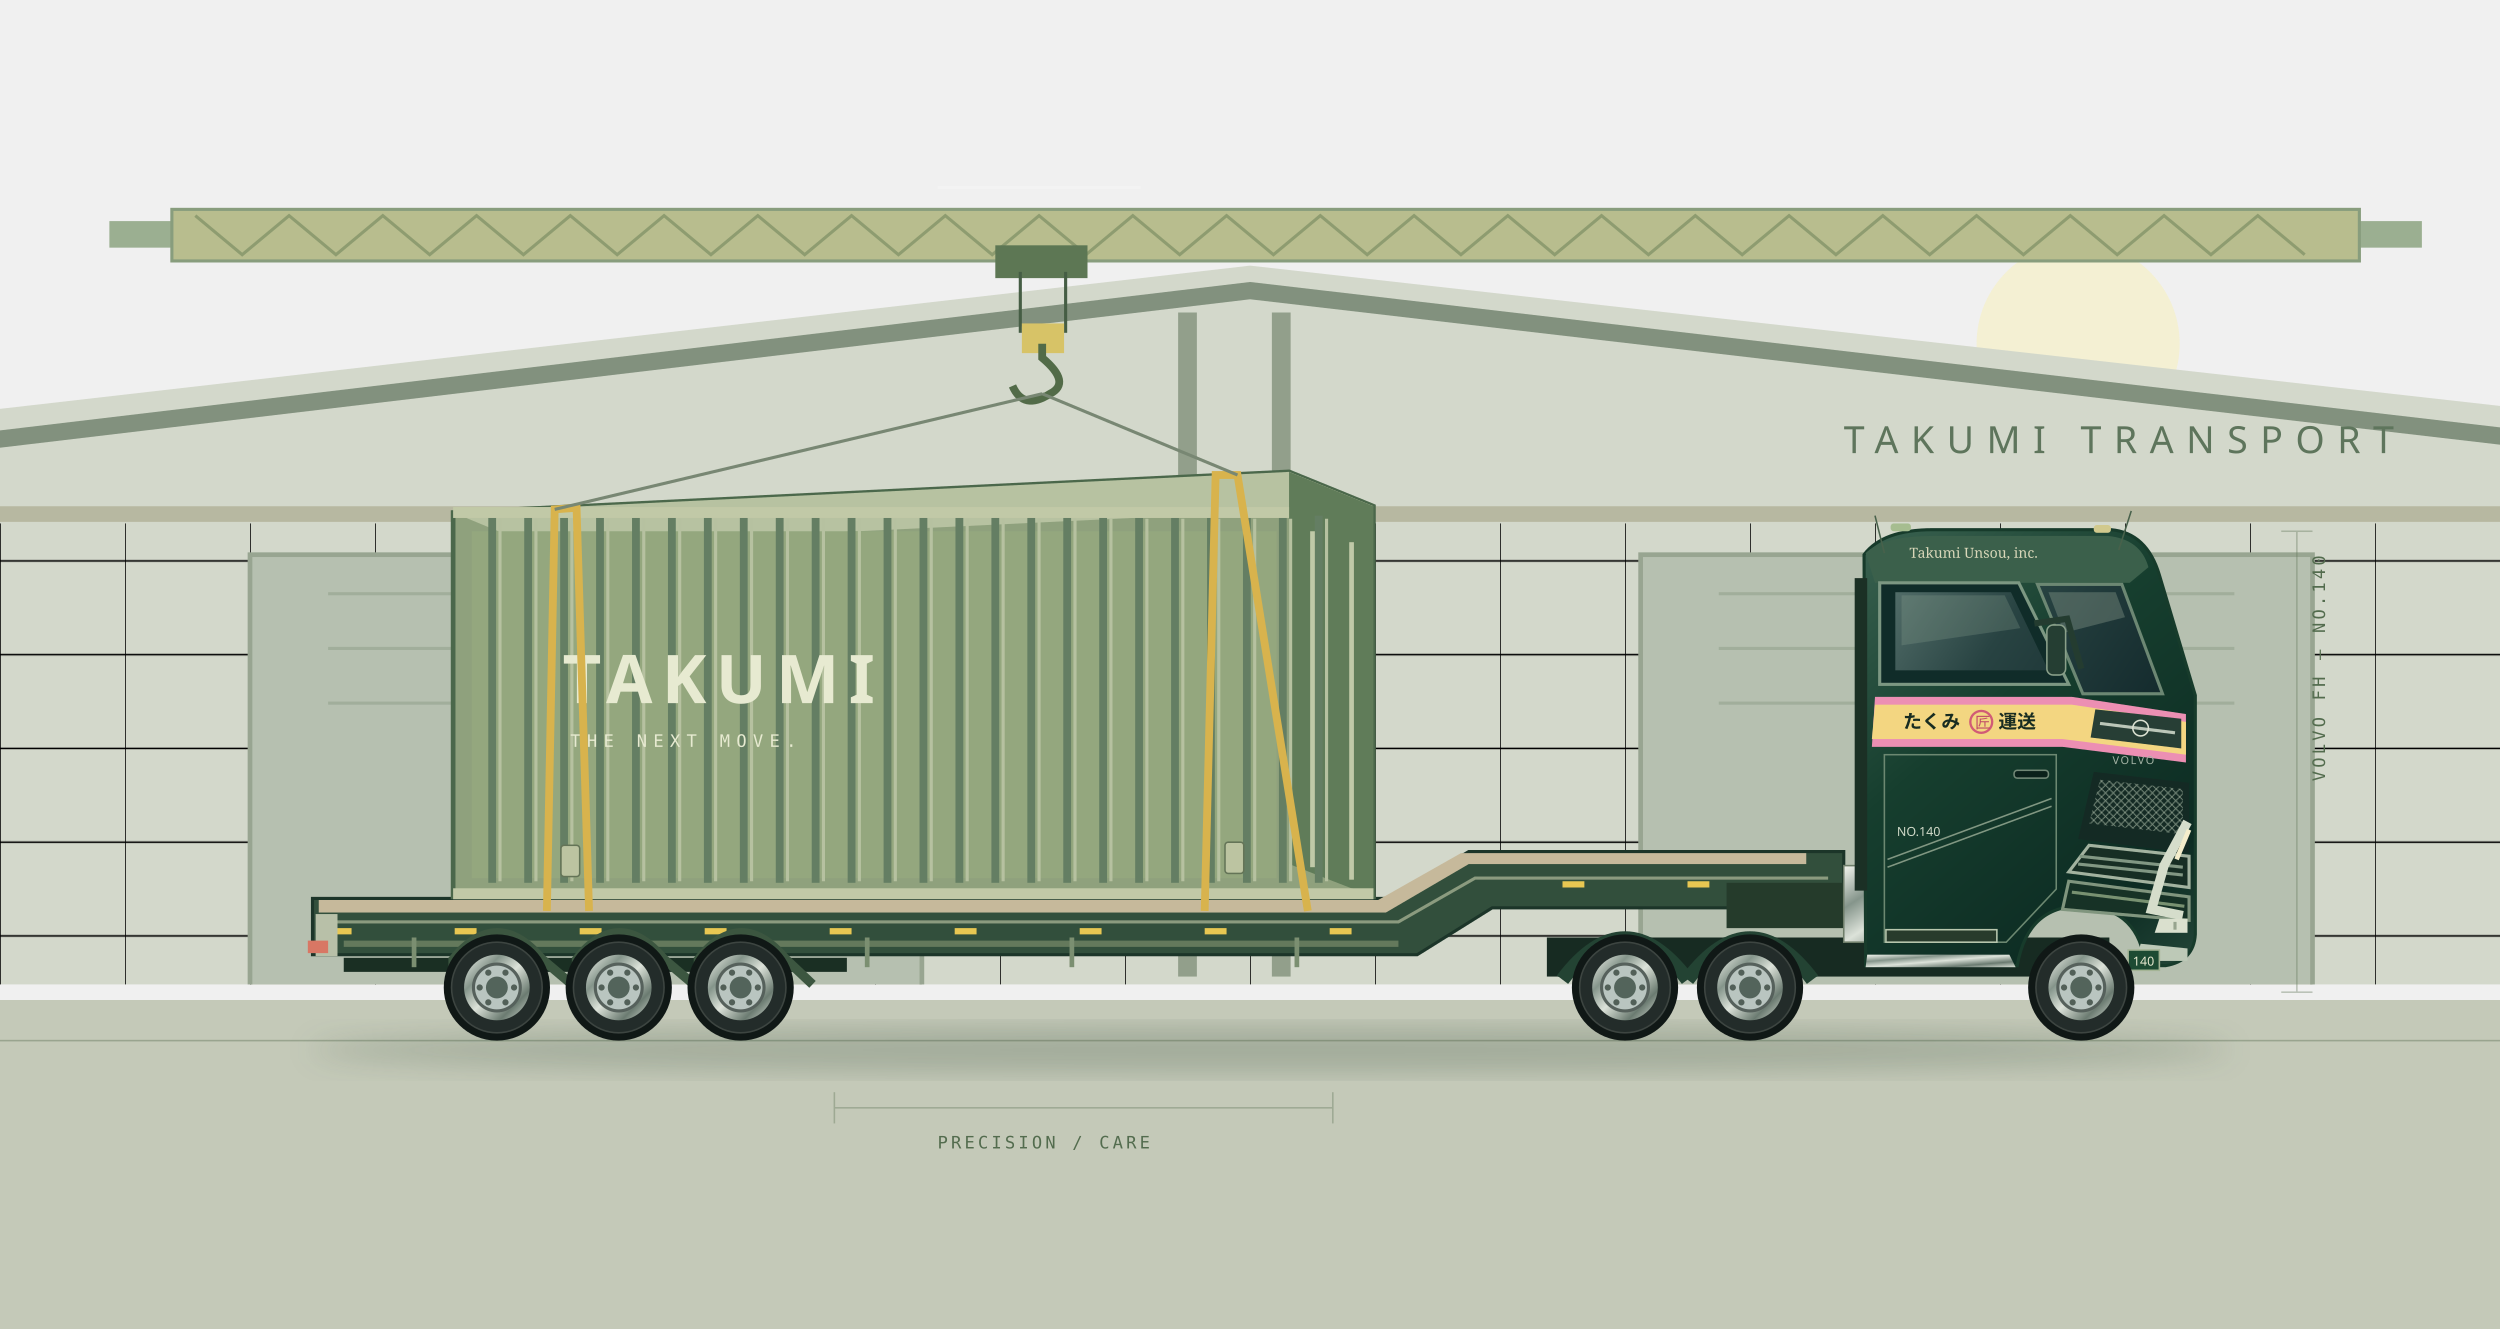
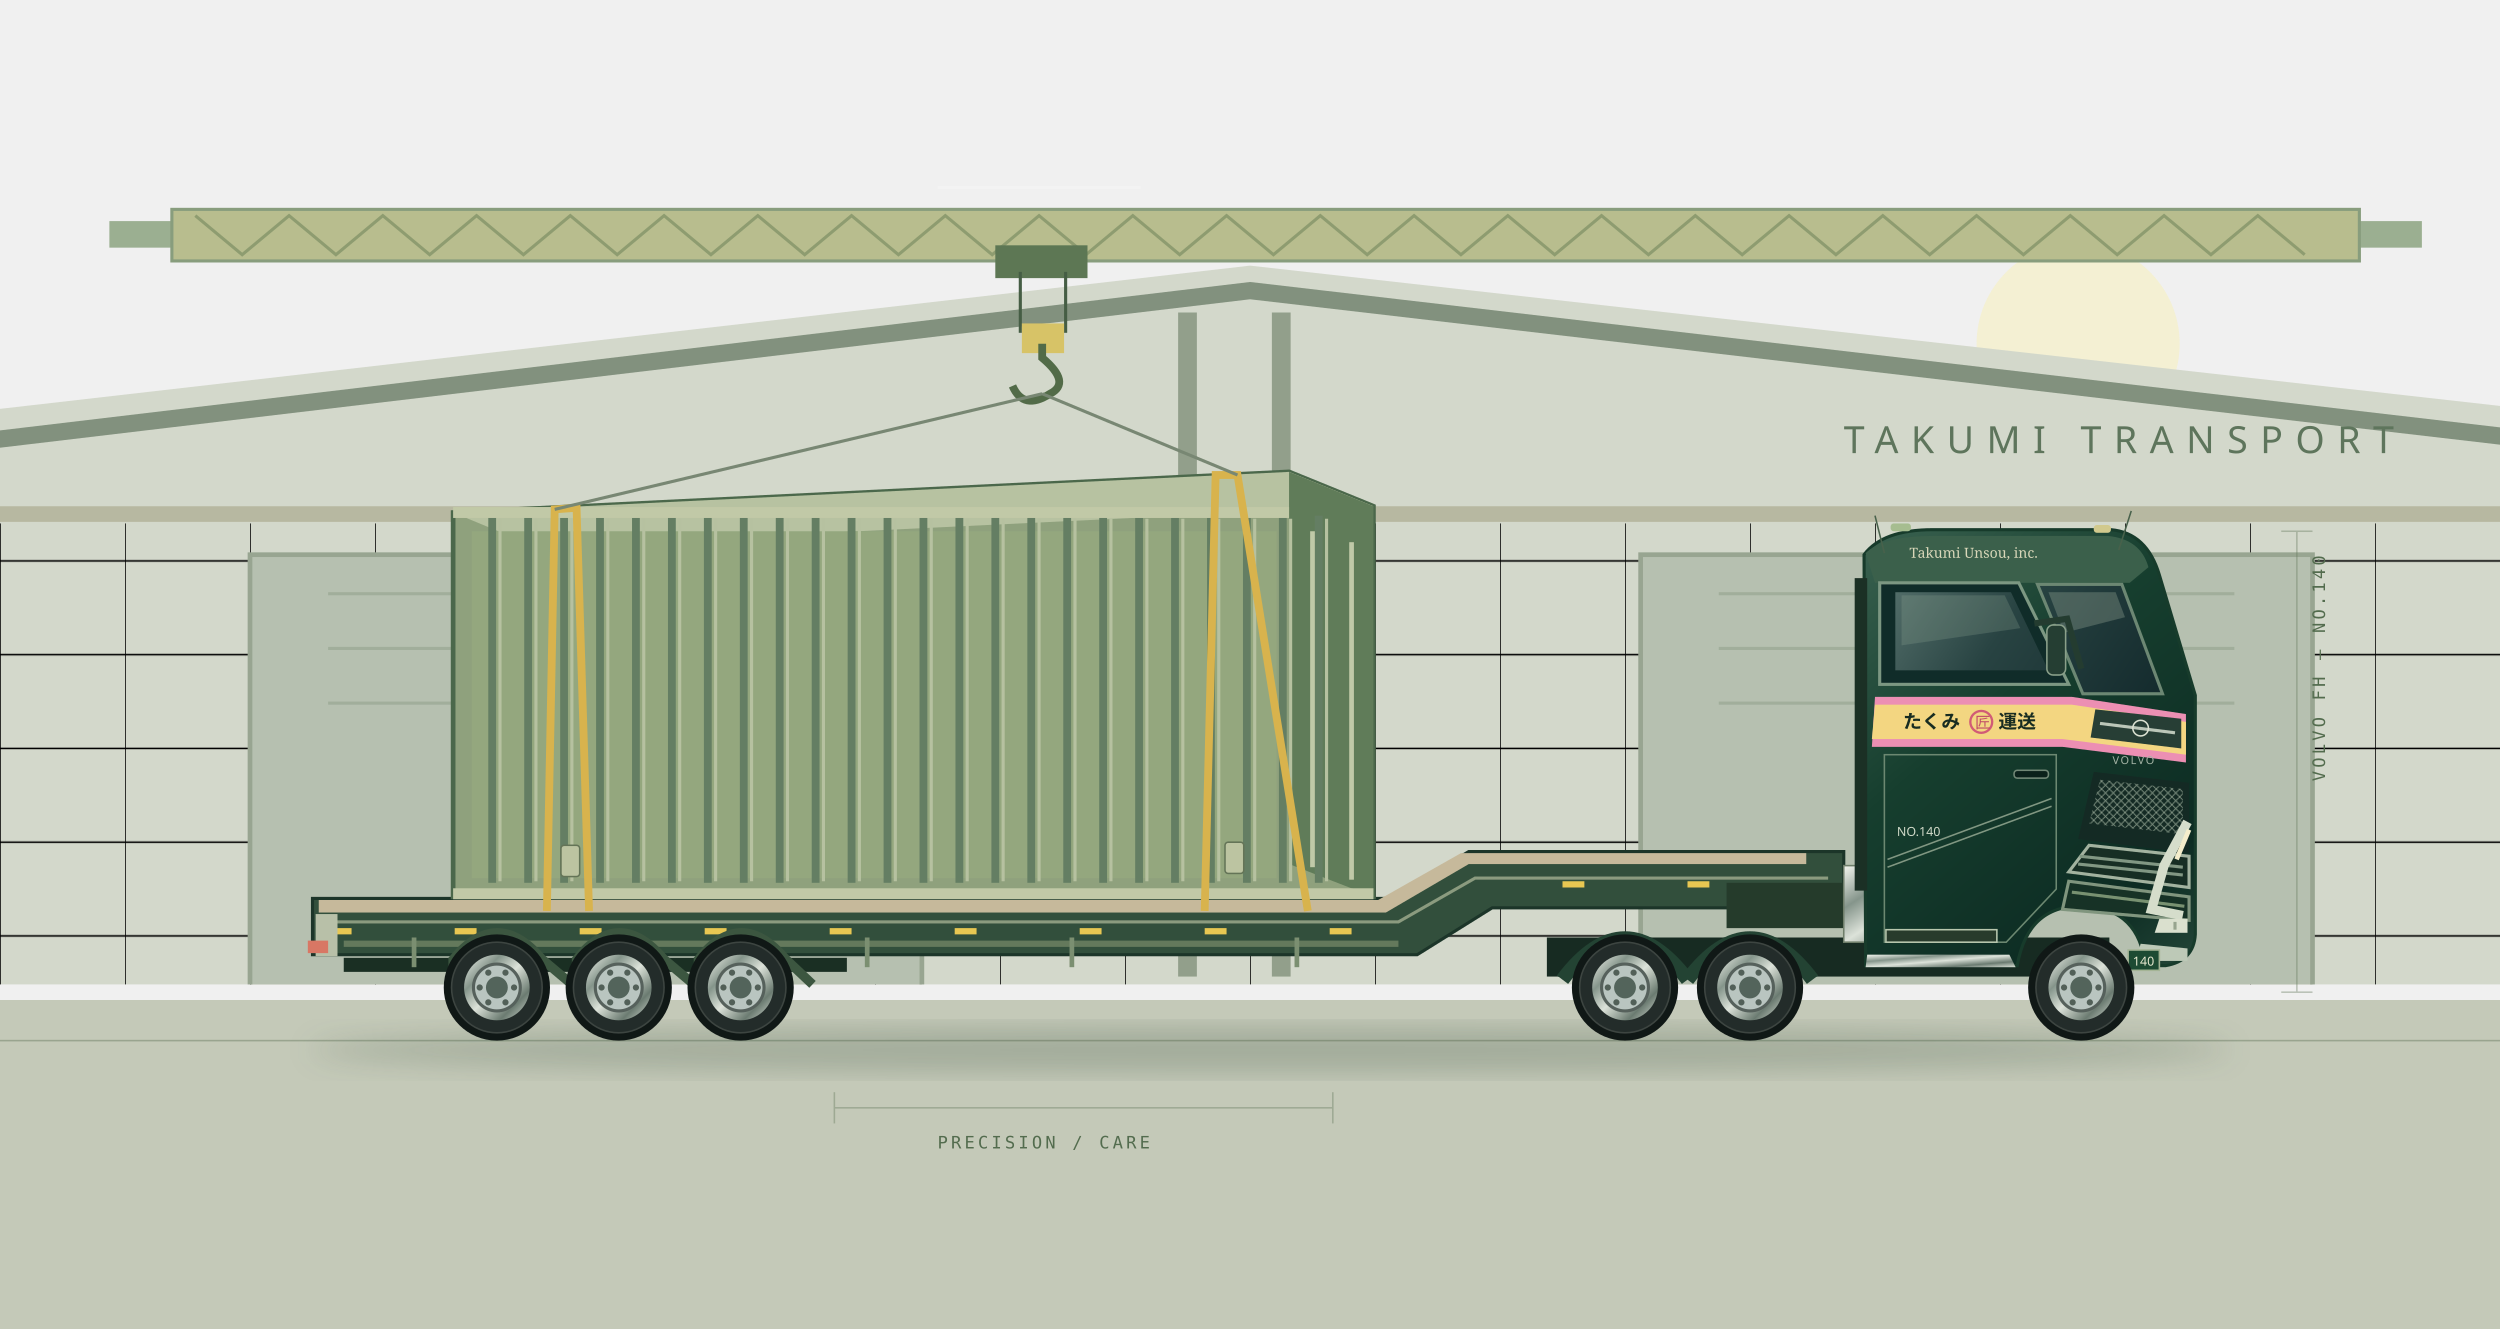
<svg xmlns="http://www.w3.org/2000/svg" viewBox="0 0 1600 850" fill="none" aria-labelledby="sceneTitle sceneDesc" role="img">
  <defs>
    <linearGradient id="paint" x1="1180" y1="340" x2="1420" y2="620" gradientUnits="userSpaceOnUse">
      <stop stop-color="#3c6452" />
      <stop offset=".4" stop-color="#163e2e" />
      <stop offset=".8" stop-color="#0d2c23" />
      <stop offset="1" stop-color="#284b3c" />
    </linearGradient>
    <linearGradient id="paintSide" x1="0" y1="0" x2="0" y2="1">
      <stop stop-color="#426955" />
      <stop offset=".24" stop-color="#214a36" />
      <stop offset="1" stop-color="#0e2b23" />
    </linearGradient>
    <linearGradient id="glass" x1="1200" y1="370" x2="1380" y2="490" gradientUnits="userSpaceOnUse">
      <stop stop-color="#5a7570" />
      <stop offset=".4" stop-color="#284342" />
      <stop offset="1" stop-color="#102629" />
    </linearGradient>
    <linearGradient id="chrome" x1="0" y1="0" x2="1" y2="1">
      <stop stop-color="#f3f5ee" />
      <stop offset=".28" stop-color="#85958b" />
      <stop offset=".5" stop-color="#dce2d9" />
      <stop offset=".77" stop-color="#6b7b71" />
      <stop offset="1" stop-color="#d7ddd4" />
    </linearGradient>
    <linearGradient id="box" x1="0" y1="0" x2="1" y2="1">
      <stop stop-color="#b7c2b7" />
      <stop offset="1" stop-color="#6b7c70" />
    </linearGradient>
    <pattern id="mesh" width="5" height="5" patternUnits="userSpaceOnUse">
      <path d="M0 0L5 5M5 0L0 5" stroke="#7c8f7f" stroke-width=".6" />
    </pattern>
    <pattern id="warehouseLines" width="80" height="60" patternUnits="userSpaceOnUse">
      <path d="M0 0V60M0 59H80" stroke="currentColor" stroke-width="1" />
    </pattern>
    <filter id="soft">
      <feGaussianBlur stdDeviation="9" />
    </filter>
    <symbol id="tree" viewBox="0 0 70 100">
      <path d="M35 0L3 63H19L0 85H70L51 63H67Z" fill="currentColor" />
      <path d="M32 80H38V100H32Z" fill="currentColor" />
    </symbol>
  </defs>
  <g id="sky" opacity=".6">
    <circle cx="1330" cy="220" r="65" fill="#f6f0c0" />
    <path d="M250 240H440M1030 160H1160M600 120H730" stroke="#fff" stroke-width="2" opacity=".3" />
  </g>
  <g id="landscape" opacity="0">
    <g id="far-mountains" fill="#6e8c77">
      <path d="M-800 610L-590 420L-400 520L-100 280L170 470L420 330L770 560L990 390L1280 500L1540 290L1830 510L2130 340L2500 600V760H-800Z" />
    </g>
    <g id="near-mountains" fill="#42694f">
      <path d="M-500 640L-200 500L80 620L300 470L590 620L800 480L1150 640L1420 500L1700 640L1950 440L2300 610V760H-500Z" />
    </g>
    <g id="trees" color="#2c4d38">
      <use href="#tree" x="-600" y="490" width="60" height="130" />
      <use href="#tree" x="-518" y="506" width="72" height="142" />
      <use href="#tree" x="-436" y="522" width="84" height="154" />
      <use href="#tree" x="-354" y="538" width="60" height="130" />
      <use href="#tree" x="-272" y="490" width="72" height="142" />
      <use href="#tree" x="-190" y="506" width="84" height="154" />
      <use href="#tree" x="-108" y="522" width="60" height="130" />
      <use href="#tree" x="-26" y="538" width="72" height="142" />
      <use href="#tree" x="56" y="490" width="84" height="154" />
      <use href="#tree" x="138" y="506" width="60" height="130" />
      <use href="#tree" x="220" y="522" width="72" height="142" />
      <use href="#tree" x="302" y="538" width="84" height="154" />
      <use href="#tree" x="384" y="490" width="60" height="130" />
      <use href="#tree" x="466" y="506" width="72" height="142" />
      <use href="#tree" x="548" y="522" width="84" height="154" />
      <use href="#tree" x="630" y="538" width="60" height="130" />
      <use href="#tree" x="712" y="490" width="72" height="142" />
      <use href="#tree" x="794" y="506" width="84" height="154" />
      <use href="#tree" x="876" y="522" width="60" height="130" />
      <use href="#tree" x="958" y="538" width="72" height="142" />
      <use href="#tree" x="1040" y="490" width="84" height="154" />
      <use href="#tree" x="1122" y="506" width="60" height="130" />
      <use href="#tree" x="1204" y="522" width="72" height="142" />
      <use href="#tree" x="1286" y="538" width="84" height="154" />
      <use href="#tree" x="1368" y="490" width="60" height="130" />
      <use href="#tree" x="1450" y="506" width="72" height="142" />
      <use href="#tree" x="1532" y="522" width="84" height="154" />
      <use href="#tree" x="1614" y="538" width="60" height="130" />
      <use href="#tree" x="1696" y="490" width="72" height="142" />
      <use href="#tree" x="1778" y="506" width="84" height="154" />
      <use href="#tree" x="1860" y="522" width="60" height="130" />
      <use href="#tree" x="1942" y="538" width="72" height="142" />
      <use href="#tree" x="2024" y="490" width="84" height="154" />
      <use href="#tree" x="2106" y="506" width="60" height="130" />
      <use href="#tree" x="2188" y="522" width="72" height="142" />
      <use href="#tree" x="2270" y="538" width="84" height="154" />
    </g>
    <g id="bridge" stroke="#6e8171" stroke-width="7" opacity=".6">
      <path d="M-300 685H2100M-300 735H2100M-200 685V850M50 685V850M300 685V850M550 685V850M800 685V850M1050 685V850M1300 685V850M1550 685V850M1800 685V850" />
    </g>
  </g>
  <g id="warehouse" color="#a5b0a1">
    <path d="M-160 630V280L800 170L1780 280V630" fill="#d3d8cb" />
    <path d="M-160 300L800 186L1780 300" stroke="#82917e" stroke-width="11" />
    <path d="M0 335H1600V630H0Z" fill="url(#warehouseLines)" />
    <path d="M160 630V355H590V630M1050 630V355H1480V630" fill="#b6c0b0" stroke="#98a591" stroke-width="3" />
    <path d="M210 380H540M210 415H540M210 450H540M1100 380H1430M1100 415H1430M1100 450H1430" stroke="#a1ae9b" stroke-width="2" />
    <path d="M760 200V625M820 200V625" stroke="#929f8b" stroke-width="12" />
    <path d="M0 329H1600" stroke="#b7b8a1" stroke-width="10" />
    <text x="1180" y="290" fill="#5e755c" font-size="24" letter-spacing="8" font-family="sans-serif">TAKUMI TRANSPORT</text>
    <path d="M755 340L820 405M755 405L820 470M755 470L820 535M755 535L820 600" stroke="#dcc87d" stroke-width="12" />
  </g>
  <g id="destination" opacity="0">
    <path d="M-100 640V330L450 240L1000 330V640Z" fill="#a8b7a2" />
    <path d="M-100 350L450 260L1000 350" stroke="#738b72" stroke-width="12" />
    <path d="M130 640V370H540V640" fill="#72876e" />
    <path d="M155 390H515M155 425H515M155 460H515" stroke="#899b81" />
    <path d="M1070 640V430H1490V640Z" fill="#bdc6af" />
    <path d="M1110 480H1450M1110 520H1450" stroke="#819477" stroke-width="20" />
    <text x="140" y="330" font-size="26" fill="#496147" letter-spacing="7" font-family="sans-serif">THE NEXT SITE</text>
  </g>
  <path id="ground" d="M-2000 640H4000V1850H-2000Z" fill="#c4c9b8" />
  <path id="road" d="M-2000 670H4000V1850H-2000Z" fill="#777e6e" opacity="0" />
  <g id="road-markings" opacity="0" stroke="#d8dac3" stroke-width="5" stroke-dasharray="110 100">
    <path d="M-1000 755H3000" />
  </g>
  <path d="M0 666H1600" stroke="#99a48f" />
  <g id="vehicle-camera">
    <g id="truck" transform="translate(0 0)">
      <ellipse cx="813" cy="672" rx="615" ry="16" fill="#233d2b" opacity=".2" filter="url(#soft)" />
      <path d="M200 575H890L940 545H1180V581H955L907 611H200Z" fill="#324f3c" stroke="#1c3529" stroke-width="2" />
      <path d="M204 576H882L935 546H1156V553H940L887 584H204Z" fill="#c6b99b" />
      <path d="M212 590H895L944 562H1170" stroke="#8b9b7f" stroke-width="2" />
      <path d="M220 604H895" stroke="#64795c" stroke-width="4" />
      <path d="M220 613H542V622H220Z" fill="#1a2f23" />
      <path d="M265 600V619M555 600V619M686 600V619M830 600V619" stroke="#7b8f71" stroke-width="3" />
      <path d="M211 596H225M291 596H305M371 596H385M451 596H465M531 596H545M611 596H625M691 596H705M771 596H785M851 596H865M1000 566H1014M1080 566H1094" stroke="#e8c752" stroke-width="4" />
      <path d="M202 585H216V612H202" fill="#b8c0a8" />
      <path d="M197 602H210V610H197" fill="#d87764" />
      <path d="M290 628V614Q318 580 347 614L366 630M369 628V614Q396 580 425 614L444 630M447 628V614Q474 580 503 614L520 630" stroke="#3c5640" stroke-width="6" />
      <path d="M990 600H1350V625H990Z" fill="#172b22" />
      <path d="M1000 627Q1040 574 1080 627M1080 627Q1120 574 1160 627" stroke="#234333" stroke-width="9" />
      <path d="M1105 565H1185V594H1105Z" fill="#253b2b" />
      <path d="M1180 554H1255V603H1180Z" fill="url(#chrome)" stroke="#6f7e6a" />
      <path d="M1195 556V600M1240 556V600" stroke="#516355" stroke-width="4" />
      <path d="M1193 355Q1205 339 1237 339H1351Q1374 341 1382 368L1405 445V598Q1404 615 1386 618H1373Q1369 582 1335 580Q1298 578 1291 618H1194Z" fill="url(#paint)" stroke="#173b2b" stroke-width="2" />
      <path d="M1194 354Q1205 343 1238 343H1349Q1370 345 1375 363L1363 373H1200Z" fill="#3b604b" />
      <path d="M1203 373H1292L1324 438H1203Z" fill="#102c29" stroke="#7c9782" stroke-width="2" />
      <path d="M1213 379H1287L1311 429H1213Z" fill="url(#glass)" />
      <path d="M1217 381H1283L1293 402L1217 413Z" fill="#8fa695" opacity=".25" />
      <path d="M1304 374H1358L1384 444H1333Z" fill="url(#glass)" stroke="#6c8773" stroke-width="2" />
      <path d="M1311 379H1354L1360 395L1321 405Z" fill="#c7d4bb" opacity=".24" />
      <path d="M1200 446H1326L1399 457V488L1320 478H1198Z" fill="#ec8fb3" />
      <path d="M1200 451H1326L1399 462V483L1320 473H1198Z" fill="#f3d681" />
      <text x="1218" y="466" font-family="sans-serif" font-weight="900" font-size="12" fill="#182c21">たくみ</text>
      <circle cx="1268" cy="462" r="7" stroke="#d15b76" stroke-width="1.5" />
      <text x="1264" y="466" font-family="sans-serif" font-size="10" fill="#c04b66">匠</text>
      <text x="1279" y="466" font-family="sans-serif" font-weight="900" font-size="12" fill="#182c21">運送</text>
      <path d="M1206 483H1316V569L1284 603H1206Z" stroke="#6c8871" stroke-width="1" />
      <path d="M1208 550L1313 511M1208 555L1313 516" stroke="#819782" stroke-width="1" />
      <rect x="1289" y="493" width="22" height="5" rx="2" fill="#0b211b" stroke="#718776" />
      <text x="1214" y="535" fill="#d0d9c8" font-family="sans-serif" font-size="8">NO.140</text>
      <text x="1222" y="357" fill="#d9d7b9" font-family="Georgia,serif" font-size="9">Takumi Unsou, inc.</text>
      <path d="M1341 454L1396 460V479L1338 472Z" fill="#273e35" />
      <path d="M1344 463L1392 469" stroke="#bbc6b8" stroke-width="2" />
      <circle cx="1370" cy="466" r="5" stroke="#dbe1d1" stroke-width="1" />
      <text x="1352" y="489" fill="#a4b3a5" font-family="sans-serif" font-size="7" letter-spacing="1">VOLVO</text>
      <path d="M1340 494L1401 501V546L1330 537Z" fill="#142a24" />
      <path d="M1344 499L1397 505V534L1337 527Z" fill="url(#mesh)" />
      <path d="M1337 541L1401 548V568L1324 558Z" fill="#172e24" stroke="#a2b29f" stroke-width="2" />
      <path d="M1331 548L1397 555M1330 553L1397 560" stroke="#819783" stroke-width="2" />
      <path d="M1324 564L1401 574V589L1320 582Z" fill="#173226" stroke="#80957e" stroke-width="2" />
      <path d="M1326 571L1398 580" stroke="#789171" stroke-width="2" />
      <path d="M1400 526L1385 554L1377 582L1397 586" stroke="#d5ddcb" stroke-width="6" />
      <path d="M1401 531L1393 550" stroke="#f4edcb" stroke-width="3" />
      <path d="M1382 588H1400V597H1379Z" fill="#dae0ce" />
      <path d="M1392 590V595" stroke="#97a48e" stroke-width="2" />
      <path d="M1370 604L1400 607V615H1367Z" fill="#bdc9b7" />
      <path d="M1362 608H1382V621H1362Z" fill="#1d4b33" stroke="#a4b495" />
      <text x="1365" y="618" fill="#e7e9d0" font-family="sans-serif" font-size="8">140</text>
      <path d="M1195 611H1286L1290 619H1194Z" fill="url(#chrome)" />
      <path d="M1207 595H1278V603H1207Z" fill="#283b2c" stroke="#b8c7ae" />
      <path d="M1302 399L1323 396L1332 428" stroke="#243c30" stroke-width="4" />
      <rect x="1310" y="400" width="12" height="32" rx="4" fill="#253e33" stroke="#8aa08a" />
      <path d="M1206 354L1200 330M1356 352L1364 327" stroke="#48614b" stroke-width="1" />
      <rect x="1210" y="335" width="13" height="5" rx="2" fill="#a6bd90" />
      <rect x="1340" y="336" width="11" height="5" rx="2" fill="#d1c98d" />
      <path d="M1187 370H1195V570H1187Z" fill="#1b3025" />
      <g class="wheel" data-wheel="318" transform="translate(318 632)">
        <circle r="34" fill="#101816" />
        <circle r="29" fill="#232c2a" stroke="#3d4541" stroke-width="1" />
        <circle r="21" fill="url(#chrome)" />
        <circle r="15" fill="#b9c5c0" stroke="#56615c" stroke-width="2" />
        <circle r="7" fill="#53645b" />
        <circle cx="11.0" cy="0.0" r="2" fill="#526058" />
        <circle cx="5.5" cy="9.5" r="2" fill="#526058" />
        <circle cx="-5.5" cy="9.5" r="2" fill="#526058" />
        <circle cx="-11.0" cy="0.0" r="2" fill="#526058" />
        <circle cx="-5.5" cy="-9.5" r="2" fill="#526058" />
        <circle cx="5.5" cy="-9.5" r="2" fill="#526058" />
      </g>
      <g class="wheel" data-wheel="396" transform="translate(396 632)">
        <circle r="34" fill="#101816" />
        <circle r="29" fill="#232c2a" stroke="#3d4541" stroke-width="1" />
        <circle r="21" fill="url(#chrome)" />
        <circle r="15" fill="#b9c5c0" stroke="#56615c" stroke-width="2" />
        <circle r="7" fill="#53645b" />
        <circle cx="11.0" cy="0.0" r="2" fill="#526058" />
        <circle cx="5.5" cy="9.5" r="2" fill="#526058" />
        <circle cx="-5.5" cy="9.5" r="2" fill="#526058" />
        <circle cx="-11.0" cy="0.0" r="2" fill="#526058" />
        <circle cx="-5.5" cy="-9.5" r="2" fill="#526058" />
        <circle cx="5.5" cy="-9.5" r="2" fill="#526058" />
      </g>
      <g class="wheel" data-wheel="474" transform="translate(474 632)">
        <circle r="34" fill="#101816" />
        <circle r="29" fill="#232c2a" stroke="#3d4541" stroke-width="1" />
        <circle r="21" fill="url(#chrome)" />
        <circle r="15" fill="#b9c5c0" stroke="#56615c" stroke-width="2" />
        <circle r="7" fill="#53645b" />
        <circle cx="11.0" cy="0.0" r="2" fill="#526058" />
        <circle cx="5.5" cy="9.5" r="2" fill="#526058" />
        <circle cx="-5.5" cy="9.5" r="2" fill="#526058" />
        <circle cx="-11.0" cy="0.0" r="2" fill="#526058" />
        <circle cx="-5.5" cy="-9.5" r="2" fill="#526058" />
        <circle cx="5.5" cy="-9.5" r="2" fill="#526058" />
      </g>
      <g class="wheel" data-wheel="1040" transform="translate(1040 632)">
        <circle r="34" fill="#101816" />
        <circle r="29" fill="#232c2a" stroke="#3d4541" stroke-width="1" />
        <circle r="21" fill="url(#chrome)" />
        <circle r="15" fill="#b9c5c0" stroke="#56615c" stroke-width="2" />
        <circle r="7" fill="#53645b" />
        <circle cx="11.0" cy="0.0" r="2" fill="#526058" />
        <circle cx="5.5" cy="9.5" r="2" fill="#526058" />
        <circle cx="-5.5" cy="9.5" r="2" fill="#526058" />
        <circle cx="-11.0" cy="0.0" r="2" fill="#526058" />
        <circle cx="-5.5" cy="-9.5" r="2" fill="#526058" />
        <circle cx="5.5" cy="-9.5" r="2" fill="#526058" />
      </g>
      <g class="wheel" data-wheel="1120" transform="translate(1120 632)">
        <circle r="34" fill="#101816" />
        <circle r="29" fill="#232c2a" stroke="#3d4541" stroke-width="1" />
        <circle r="21" fill="url(#chrome)" />
        <circle r="15" fill="#b9c5c0" stroke="#56615c" stroke-width="2" />
        <circle r="7" fill="#53645b" />
        <circle cx="11.0" cy="0.0" r="2" fill="#526058" />
        <circle cx="5.5" cy="9.5" r="2" fill="#526058" />
        <circle cx="-5.5" cy="9.5" r="2" fill="#526058" />
        <circle cx="-11.0" cy="0.0" r="2" fill="#526058" />
        <circle cx="-5.5" cy="-9.5" r="2" fill="#526058" />
        <circle cx="5.5" cy="-9.5" r="2" fill="#526058" />
      </g>
      <g class="wheel" data-wheel="1332" transform="translate(1332 632)">
        <circle r="34" fill="#101816" />
        <circle r="29" fill="#232c2a" stroke="#3d4541" stroke-width="1" />
        <circle r="21" fill="url(#chrome)" />
        <circle r="15" fill="#b9c5c0" stroke="#56615c" stroke-width="2" />
        <circle r="7" fill="#53645b" />
        <circle cx="11.0" cy="0.0" r="2" fill="#526058" />
        <circle cx="5.5" cy="9.5" r="2" fill="#526058" />
        <circle cx="-5.5" cy="9.5" r="2" fill="#526058" />
        <circle cx="-11.0" cy="0.0" r="2" fill="#526058" />
        <circle cx="-5.5" cy="-9.5" r="2" fill="#526058" />
        <circle cx="5.5" cy="-9.5" r="2" fill="#526058" />
      </g>
      <g id="cargo">
        <path d="M290 328L825 302L879 324V574H290Z" fill="#8fa17d" stroke="#4b684b" stroke-width="3" />
        <path d="M290 328L825 302L879 324L343 350Z" fill="#b7c2a1" />
        <path d="M825 302L879 324V574L825 553Z" fill="#607c59" />
        <path d="M302 340H817V562H302Z" fill="#94a77e" />
        <path d="M315 330V565" stroke="#647e63" stroke-width="5" />
        <path d="M320 332V564" stroke="#b6c1a0" stroke-width="2" />
        <path d="M338 330V565" stroke="#647e63" stroke-width="5" />
        <path d="M343 332V564" stroke="#b6c1a0" stroke-width="2" />
        <path d="M361 330V565" stroke="#647e63" stroke-width="5" />
        <path d="M366 332V564" stroke="#b6c1a0" stroke-width="2" />
        <path d="M384 330V565" stroke="#647e63" stroke-width="5" />
        <path d="M389 332V564" stroke="#b6c1a0" stroke-width="2" />
        <path d="M407 330V565" stroke="#647e63" stroke-width="5" />
        <path d="M412 332V564" stroke="#b6c1a0" stroke-width="2" />
        <path d="M430 330V565" stroke="#647e63" stroke-width="5" />
        <path d="M435 332V564" stroke="#b6c1a0" stroke-width="2" />
        <path d="M453 330V565" stroke="#647e63" stroke-width="5" />
        <path d="M458 332V564" stroke="#b6c1a0" stroke-width="2" />
        <path d="M476 330V565" stroke="#647e63" stroke-width="5" />
        <path d="M481 332V564" stroke="#b6c1a0" stroke-width="2" />
        <path d="M499 330V565" stroke="#647e63" stroke-width="5" />
        <path d="M504 332V564" stroke="#b6c1a0" stroke-width="2" />
        <path d="M522 330V565" stroke="#647e63" stroke-width="5" />
        <path d="M527 332V564" stroke="#b6c1a0" stroke-width="2" />
        <path d="M545 330V565" stroke="#647e63" stroke-width="5" />
        <path d="M550 332V564" stroke="#b6c1a0" stroke-width="2" />
        <path d="M568 330V565" stroke="#647e63" stroke-width="5" />
        <path d="M573 332V564" stroke="#b6c1a0" stroke-width="2" />
        <path d="M591 330V565" stroke="#647e63" stroke-width="5" />
        <path d="M596 332V564" stroke="#b6c1a0" stroke-width="2" />
        <path d="M614 330V565" stroke="#647e63" stroke-width="5" />
        <path d="M619 332V564" stroke="#b6c1a0" stroke-width="2" />
        <path d="M637 330V565" stroke="#647e63" stroke-width="5" />
        <path d="M642 332V564" stroke="#b6c1a0" stroke-width="2" />
        <path d="M660 330V565" stroke="#647e63" stroke-width="5" />
        <path d="M665 332V564" stroke="#b6c1a0" stroke-width="2" />
        <path d="M683 330V565" stroke="#647e63" stroke-width="5" />
        <path d="M688 332V564" stroke="#b6c1a0" stroke-width="2" />
        <path d="M706 330V565" stroke="#647e63" stroke-width="5" />
        <path d="M711 332V564" stroke="#b6c1a0" stroke-width="2" />
        <path d="M729 330V565" stroke="#647e63" stroke-width="5" />
        <path d="M734 332V564" stroke="#b6c1a0" stroke-width="2" />
        <path d="M752 330V565" stroke="#647e63" stroke-width="5" />
        <path d="M757 332V564" stroke="#b6c1a0" stroke-width="2" />
        <path d="M775 330V565" stroke="#647e63" stroke-width="5" />
        <path d="M780 332V564" stroke="#b6c1a0" stroke-width="2" />
        <path d="M798 330V565" stroke="#647e63" stroke-width="5" />
        <path d="M803 332V564" stroke="#b6c1a0" stroke-width="2" />
        <path d="M821 330V565" stroke="#647e63" stroke-width="5" />
        <path d="M826 332V564" stroke="#b6c1a0" stroke-width="2" />
        <path d="M844 330V565" stroke="#647e63" stroke-width="5" />
        <path d="M849 332V564" stroke="#b6c1a0" stroke-width="2" />
        <path d="M290 328H825M290 572H879" stroke="#c1c9a7" stroke-width="7" />
-         <text x="360" y="450" font-size="43" font-family="sans-serif" font-weight="700" letter-spacing="6" fill="#e7ead1">TAKUMI</text>
-         <text x="365" y="478" font-size="11" font-family="monospace" letter-spacing="4" fill="#e7ead1">THE NEXT MOVE.</text>
        <path d="M840 340V555M865 347V563" stroke="#c0c9a8" stroke-width="3" />
      </g>
      <g id="straps" stroke="#d8b34d" stroke-width="5">
        <path d="M350 583L355 326L369 325L377 583" />
        <path d="M771 583L778 304L792 304L837 583" />
      </g>
      <g id="strap-buckles" fill="#bcc4a1" stroke="#647457">
        <rect x="359" y="541" width="12" height="20" rx="2" />
        <rect x="784" y="539" width="12" height="20" rx="2" />
      </g>
    </g>
    <g id="crane">
      <path d="M70 150H1550" stroke="#9baf91" stroke-width="17" />
      <path d="M110 134H1510V167H110Z" fill="#b8bd8e" stroke="#889d7d" stroke-width="2" />
      <path d="M125 138L155 163L185 138L215 163L245 138L275 163L305 138L335 163L365 138L395 163L425 138L455 163L485 138L515 163L545 138L575 163L605 138L635 163L665 138L695 163L725 138L755 163L785 138L815 163L845 138L875 163L905 138L935 163L965 138L995 163L1025 138L1055 163L1085 138L1115 163L1145 138L1175 163L1205 138L1235 163L1265 138L1295 163L1325 138L1355 163L1385 138L1415 163L1445 138L1475 163" stroke="#8e9c70" stroke-width="2" />
      <rect x="637" y="157" width="59" height="21" fill="#5d7754" />
      <g id="crane-cables">
        <path d="M653 174V213M682 174V213" stroke="#455d44" stroke-width="2" />
      </g>
      <g id="crane-hook">
        <rect x="654" y="207" width="27" height="19" fill="#d7c367" />
        <path d="M667 220V229Q686 245 672 252Q655 263 648 247" stroke="#526b48" stroke-width="5" />
        <path id="lifting-slings" d="M667 252L355 326M667 252L792 304" stroke="#788773" stroke-width="2" />
      </g>
    </g>
  </g>
  <g id="guides" stroke="#65785c" opacity=".4">
    <path d="M534 709H853M534 699V719M853 699V719" />
    <path d="M1470 340V635M1460 340H1480M1460 635H1480" />
  </g>
  <g id="scene-labels" font-family="monospace" fill="#536c4e" font-size="11" letter-spacing="2">
    <text x="600" y="735">PRECISION / CARE</text>
    <text x="1488" y="500" transform="rotate(-90 1488 500)">VOLVO FH — NO.140</text>
  </g>
</svg>
